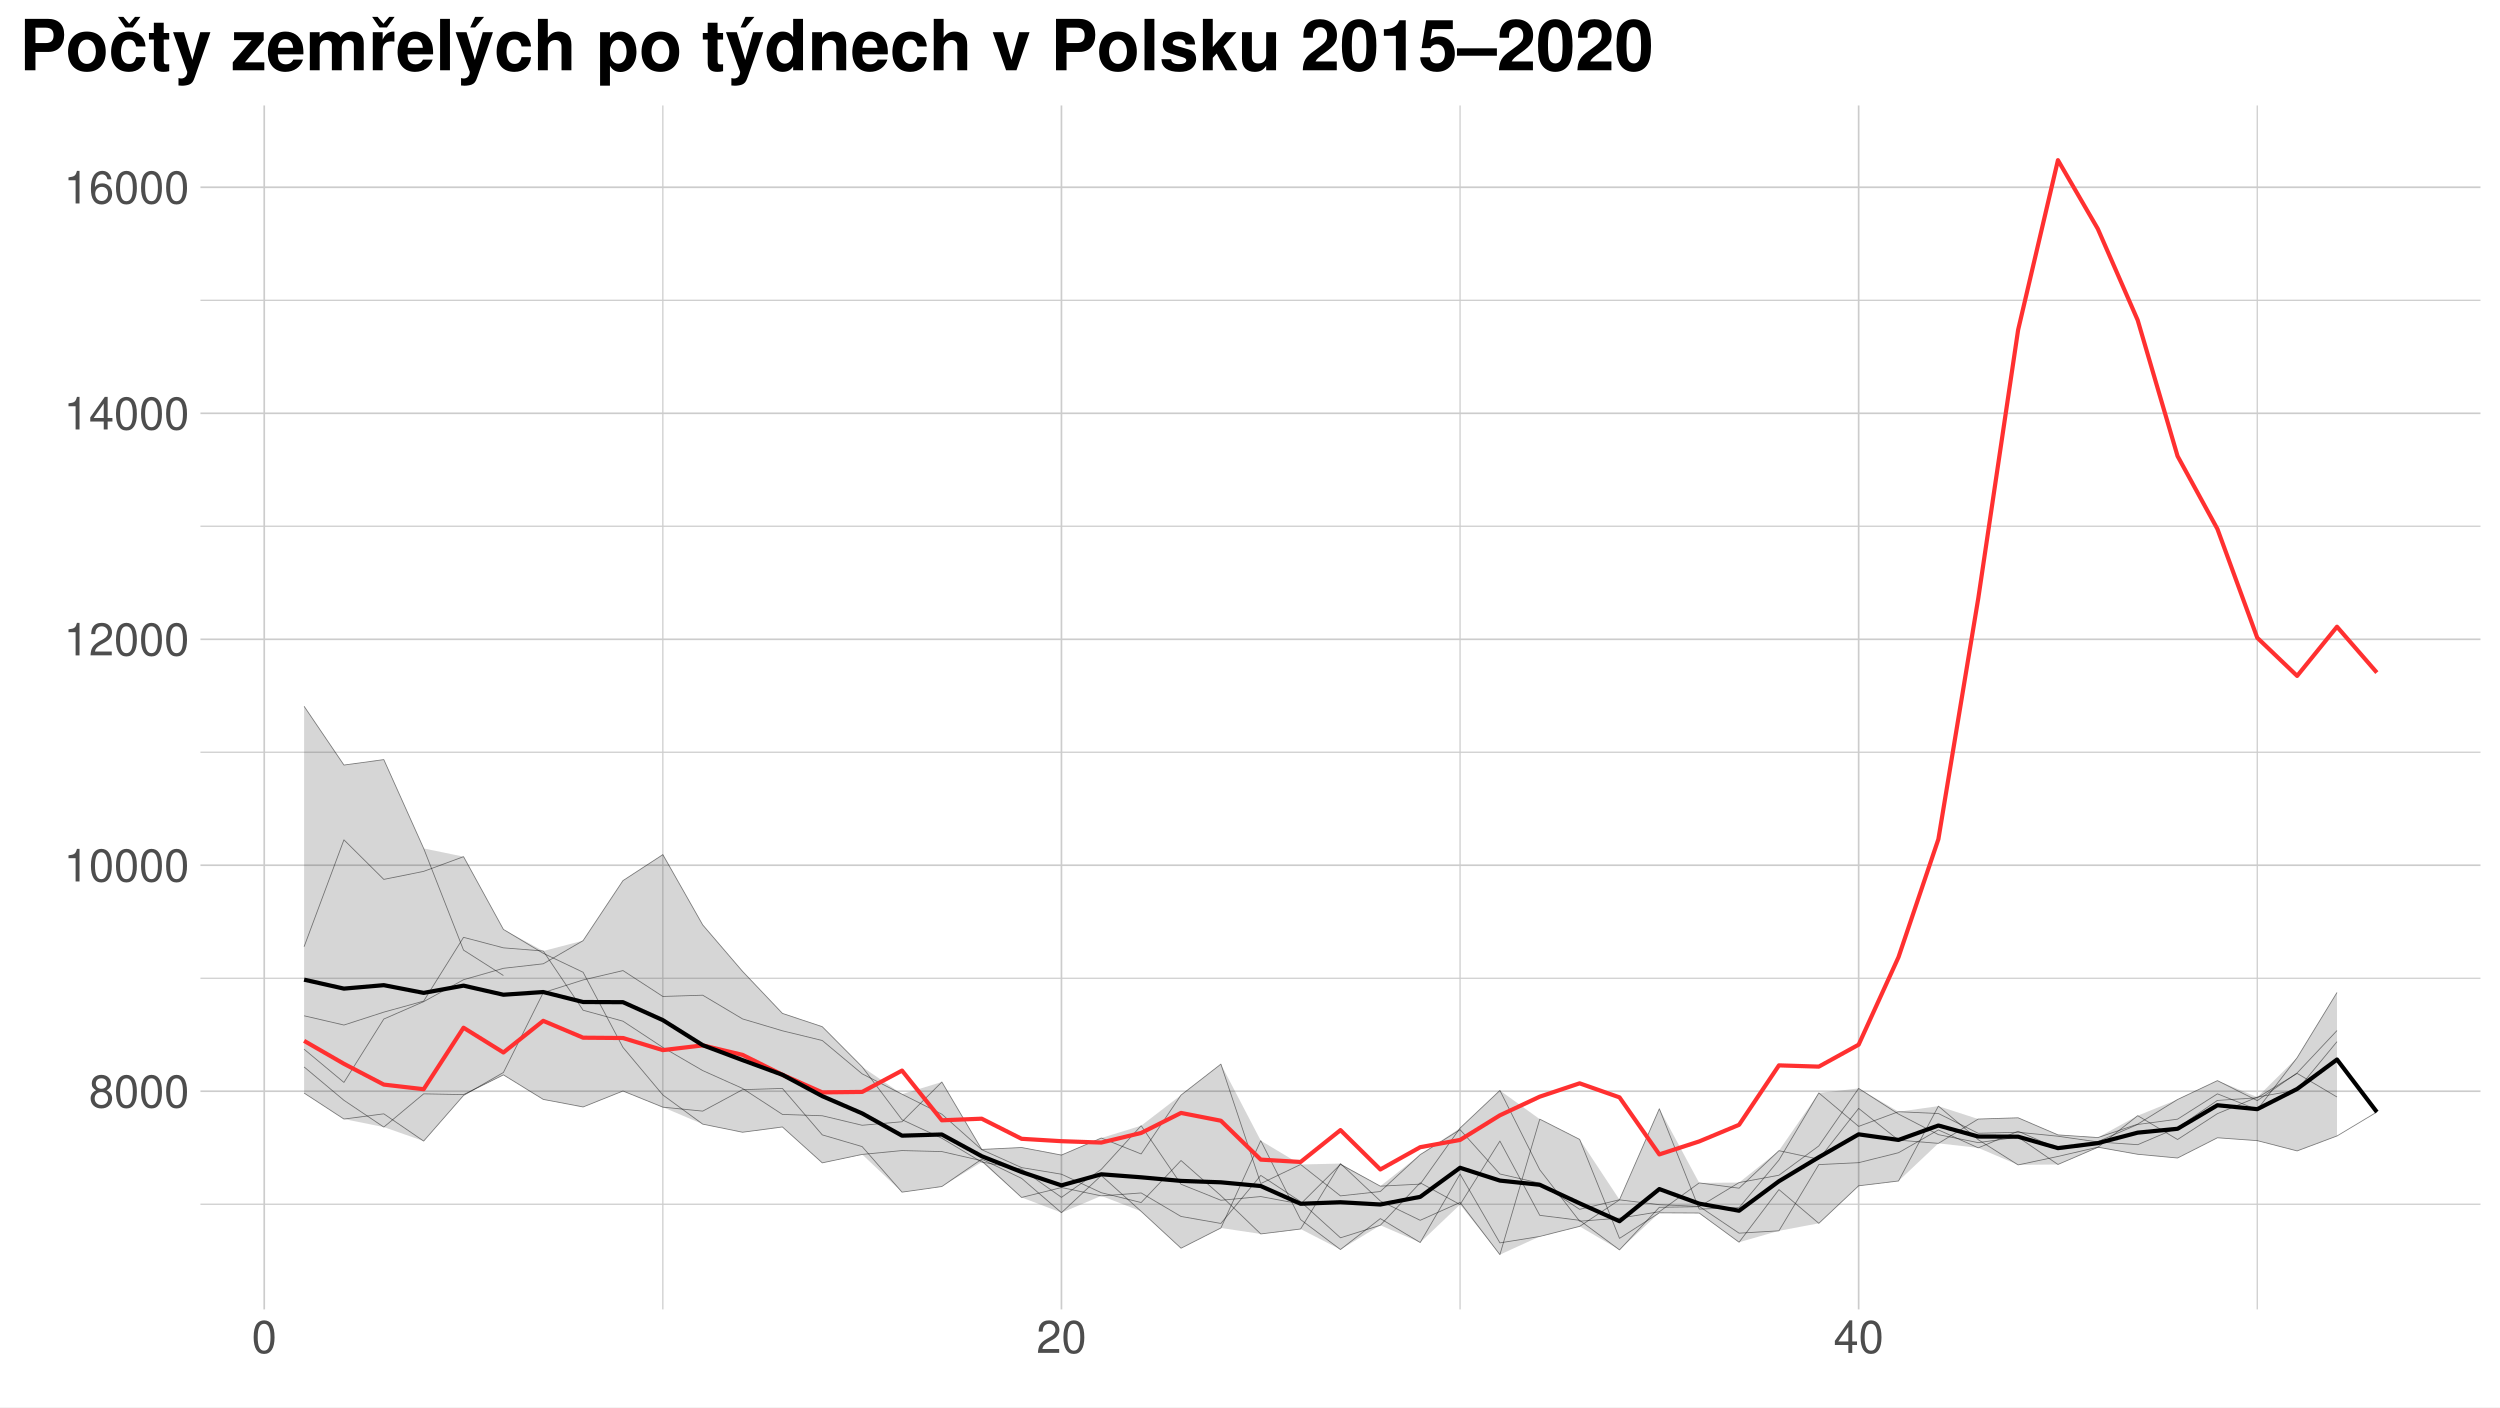
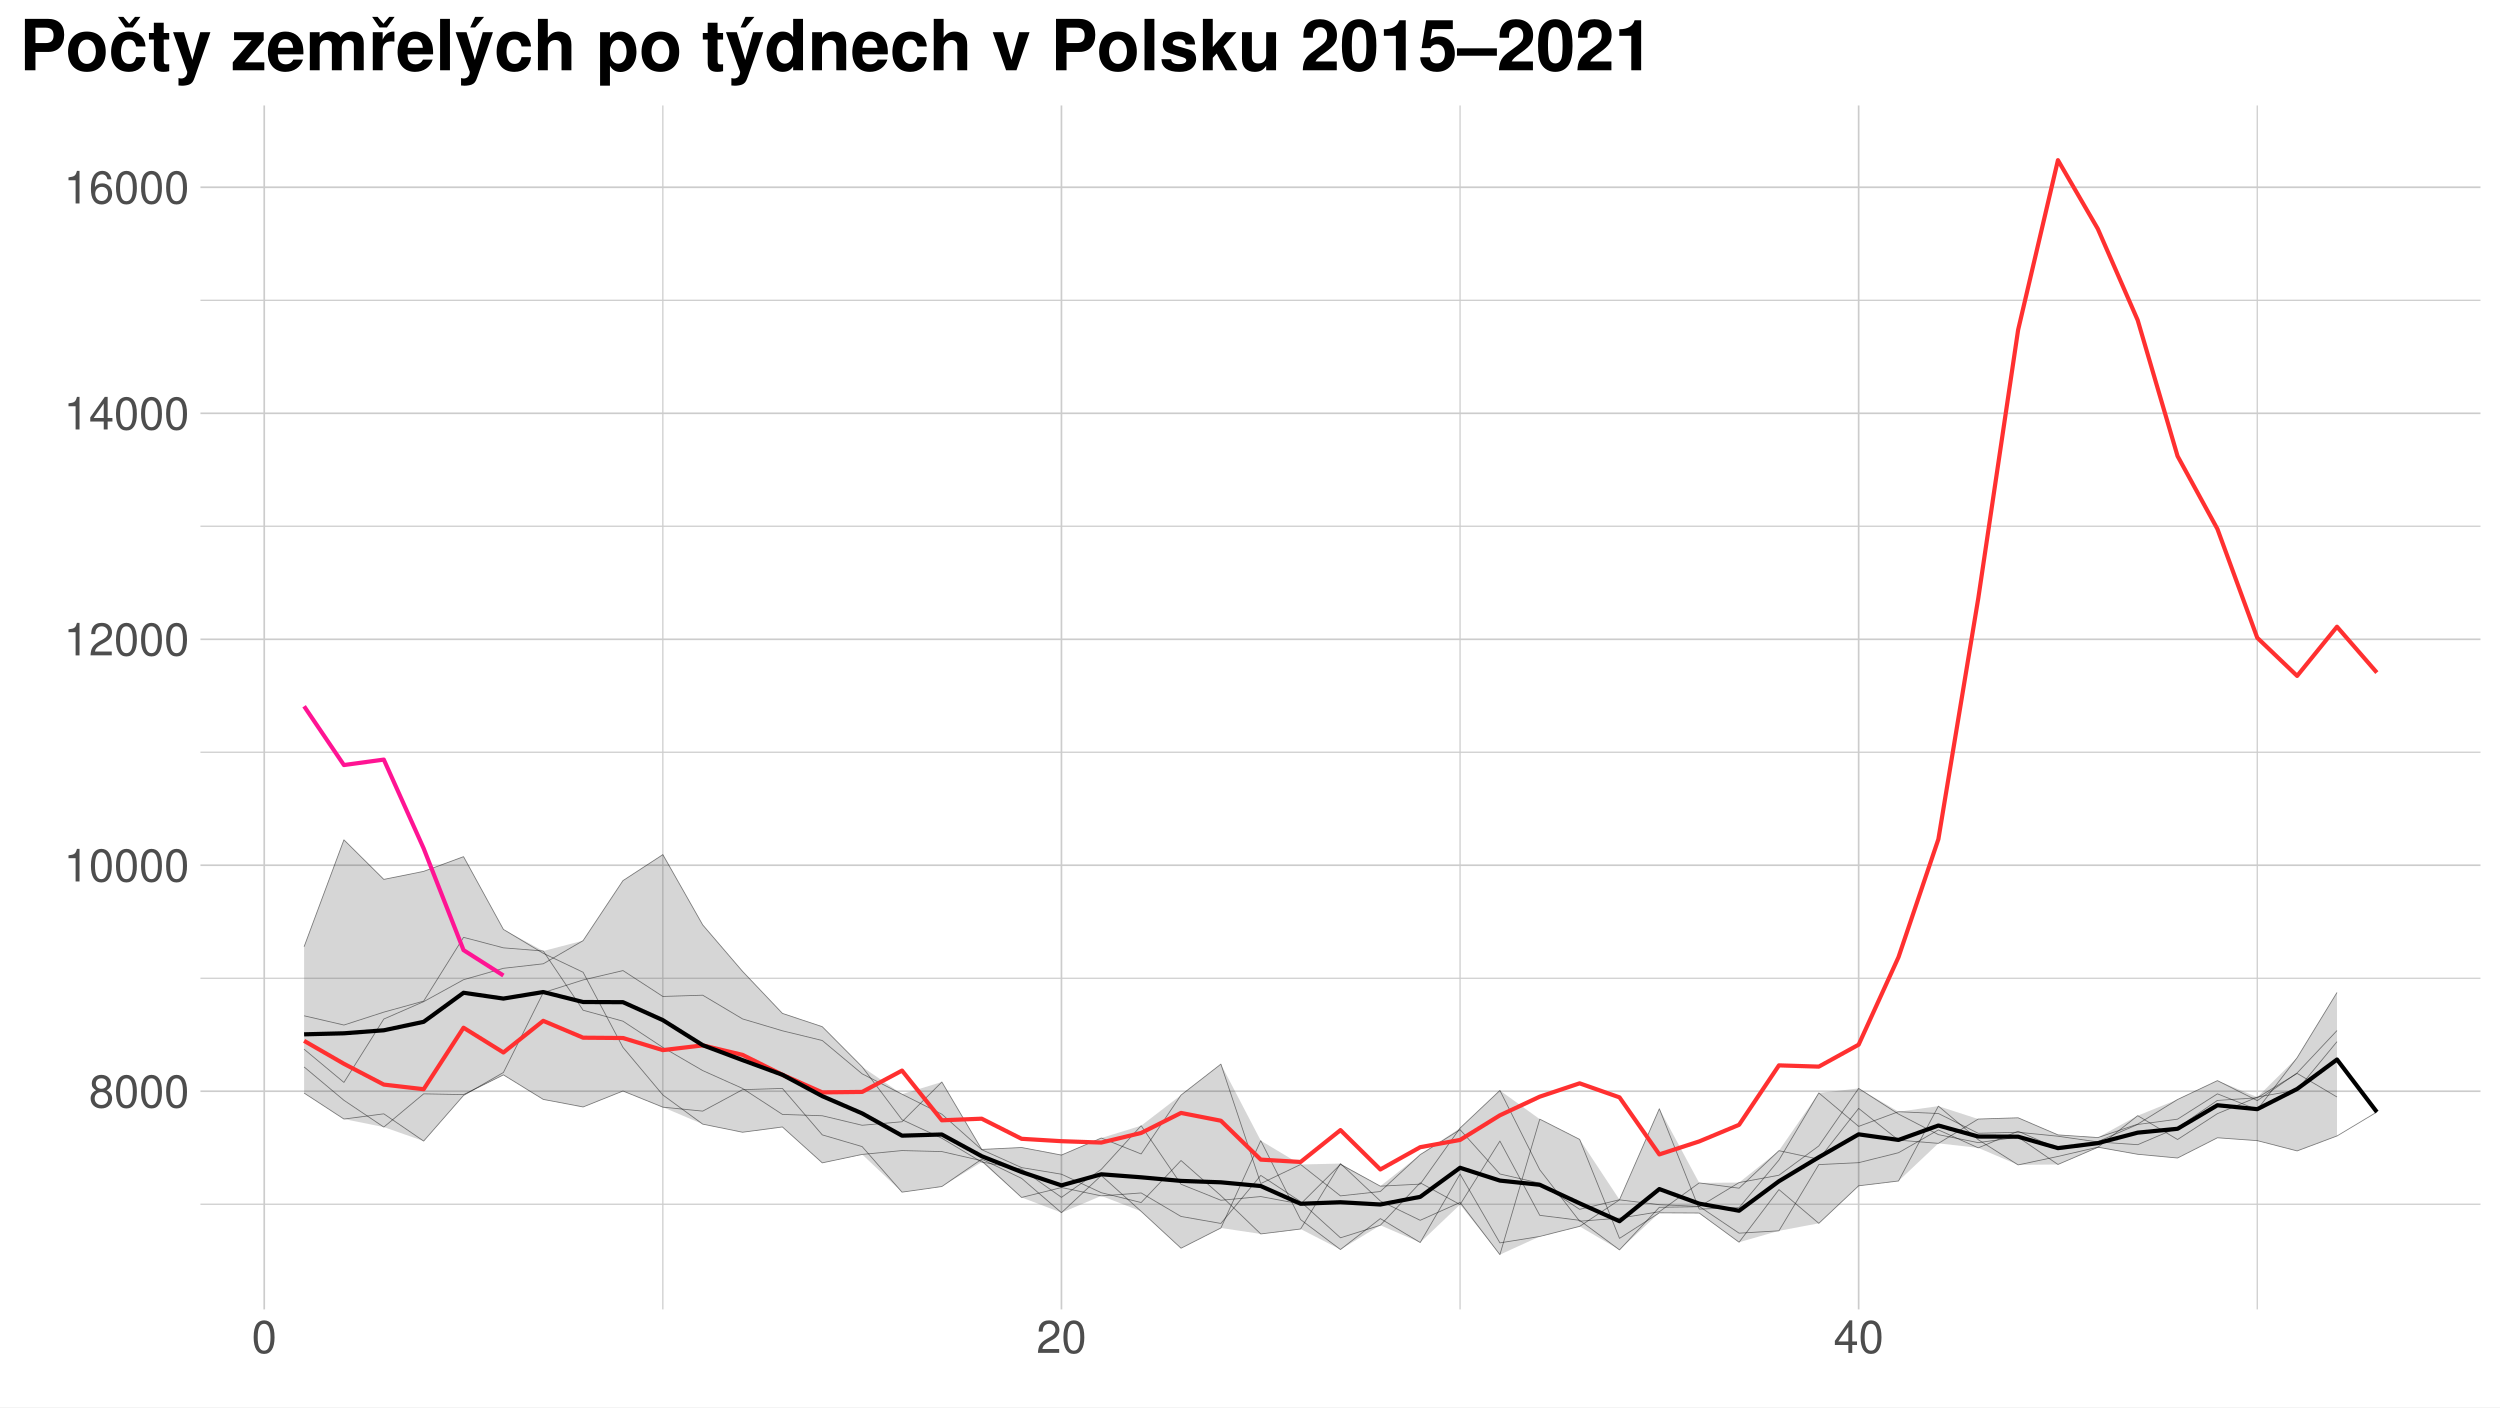
<svg xmlns="http://www.w3.org/2000/svg" class="svglite" width="637.71pt" height="358.97pt" viewBox="0 0 637.71 358.97">
  <defs>
    <style type="text/css">
    .svglite line, .svglite polyline, .svglite polygon, .svglite path, .svglite rect, .svglite circle {
      fill: none;
      stroke: #000000;
      stroke-linecap: round;
      stroke-linejoin: round;
      stroke-miterlimit: 10.00;
    }
  </style>
  </defs>
  <rect width="100%" height="100%" style="stroke: none; fill: #FFFFFF;" />
  <defs>
    <clipPath id="cpMC4wMHw2MzcuNzF8MC4wMHwzNTguOTc=">
      <rect x="0.00" y="0.00" width="637.71" height="358.97" />
    </clipPath>
  </defs>
  <g clip-path="url(#cpMC4wMHw2MzcuNzF8MC4wMHwzNTguOTc=)">
</g>
  <defs>
    <clipPath id="cpNTEuMTN8NjMyLjczfDI2LjkwfDMzNC4wMA==">
      <rect x="51.13" y="26.90" width="581.60" height="307.10" />
    </clipPath>
  </defs>
  <g clip-path="url(#cpNTEuMTN8NjMyLjczfDI2LjkwfDMzNC4wMA==)">
    <polyline points="51.13,307.18 632.73,307.18 " style="stroke-width: 0.32; stroke: #CCCCCC; stroke-linecap: butt;" />
    <polyline points="51.13,249.54 632.73,249.54 " style="stroke-width: 0.32; stroke: #CCCCCC; stroke-linecap: butt;" />
    <polyline points="51.13,191.89 632.73,191.89 " style="stroke-width: 0.32; stroke: #CCCCCC; stroke-linecap: butt;" />
    <polyline points="51.13,134.24 632.73,134.24 " style="stroke-width: 0.32; stroke: #CCCCCC; stroke-linecap: butt;" />
    <polyline points="51.13,76.60 632.73,76.60 " style="stroke-width: 0.32; stroke: #CCCCCC; stroke-linecap: butt;" />
    <polyline points="169.08,334.00 169.08,26.90 " style="stroke-width: 0.32; stroke: #CCCCCC; stroke-linecap: butt;" />
    <polyline points="372.44,334.00 372.44,26.90 " style="stroke-width: 0.32; stroke: #CCCCCC; stroke-linecap: butt;" />
    <polyline points="575.79,334.00 575.79,26.90 " style="stroke-width: 0.32; stroke: #CCCCCC; stroke-linecap: butt;" />
    <polyline points="51.13,278.36 632.73,278.36 " style="stroke-width: 0.43; stroke: #CCCCCC; stroke-linecap: butt;" />
    <polyline points="51.13,220.71 632.73,220.71 " style="stroke-width: 0.43; stroke: #CCCCCC; stroke-linecap: butt;" />
    <polyline points="51.13,163.07 632.73,163.07 " style="stroke-width: 0.43; stroke: #CCCCCC; stroke-linecap: butt;" />
    <polyline points="51.13,105.42 632.73,105.42 " style="stroke-width: 0.43; stroke: #CCCCCC; stroke-linecap: butt;" />
    <polyline points="51.13,47.77 632.73,47.77 " style="stroke-width: 0.43; stroke: #CCCCCC; stroke-linecap: butt;" />
    <polyline points="67.40,334.00 67.40,26.90 " style="stroke-width: 0.43; stroke: #CCCCCC; stroke-linecap: butt;" />
    <polyline points="270.76,334.00 270.76,26.90 " style="stroke-width: 0.43; stroke: #CCCCCC; stroke-linecap: butt;" />
    <polyline points="474.11,334.00 474.11,26.90 " style="stroke-width: 0.43; stroke: #CCCCCC; stroke-linecap: butt;" />
    <polyline points="77.57,278.82 87.73,285.45 97.90,284.12 108.07,291.07 118.24,279.43 128.41,273.58 138.57,253.20 148.74,249.97 158.91,247.58 169.08,254.18 179.25,253.86 189.41,259.91 199.58,262.94 209.75,265.42 219.92,273.92 230.09,279.11 240.25,284.21 250.42,293.26 260.59,297.84 270.76,299.52 280.92,304.24 291.09,306.75 301.26,296.03 311.43,304.99 321.60,314.76 331.76,313.50 341.93,296.81 352.10,306.35 362.27,311.28 372.44,306.72 382.60,320.04 392.77,285.48 402.94,290.64 413.11,315.89 423.27,309.37 433.44,309.43 443.61,316.87 453.78,303.44 463.95,312.05 474.11,302.48 484.28,301.25 494.45,282.16 504.62,290.72 514.79,297.15 524.95,294.99 535.12,292.63 545.29,294.44 555.46,295.39 565.63,290.23 575.79,290.96 585.96,293.58 596.13,289.77 606.30,283.66 " style="stroke-width: 0.21; stroke: #000000; stroke-opacity: 0.50; stroke-linecap: butt;" />
    <polyline points="77.57,272.16 87.73,280.67 97.90,287.50 108.07,279.02 118.24,279.22 128.41,274.18 138.57,280.44 148.74,282.37 158.91,278.30 169.08,282.42 179.25,283.43 189.41,277.96 199.58,277.64 209.75,289.49 219.92,292.48 230.09,304.10 240.25,302.66 250.42,295.68 260.59,300.58 270.76,309.34 280.92,299.86 291.09,309.00 301.26,318.40 311.43,313.24 321.60,290.96 331.76,311.10 341.93,318.74 352.10,310.84 362.27,316.95 372.44,299.49 382.60,317.04 392.77,315.40 402.94,312.83 413.11,306.06 423.27,307.30 433.44,307.73 443.61,314.56 453.78,313.96 463.95,297.07 474.11,296.58 484.28,294.04 494.45,288.22 504.62,292.80 514.79,288.56 524.95,293.00 535.12,291.21 545.29,286.83 555.46,285.48 565.63,279.02 575.79,283.06 585.96,269.80 596.13,253.17 " style="stroke-width: 0.21; stroke: #000000; stroke-opacity: 0.50; stroke-linecap: butt;" />
    <polyline points="77.57,241.49 87.73,214.23 97.90,224.32 108.07,222.27 118.24,218.52 128.41,237.08 138.57,243.17 148.74,248.01 158.91,267.18 169.08,279.31 179.25,286.75 189.41,288.82 199.58,287.47 209.75,296.63 219.92,294.47 230.09,293.49 240.25,293.75 250.42,296.09 260.59,305.45 270.76,302.92 280.92,305.05 291.09,304.30 301.26,310.30 311.43,312.08 321.60,299.83 331.76,306.52 341.93,315.74 352.10,312.54 362.27,301.71 372.44,307.27 382.60,291.07 392.77,310.01 402.94,311.28 413.11,318.83 423.27,307.96 433.44,307.82 443.61,301.65 453.78,299.78 463.95,292.31 474.11,277.64 484.28,284.18 494.45,289.43 504.62,291.47 514.79,290.06 524.95,297.04 535.12,292.66 545.29,284.59 555.46,290.67 565.63,284.07 575.79,279.86 585.96,278.04 596.13,265.71 " style="stroke-width: 0.21; stroke: #000000; stroke-opacity: 0.50; stroke-linecap: butt;" />
    <polyline points="77.57,267.64 87.73,276.11 97.90,259.94 108.07,255.50 118.24,249.91 128.41,247.00 138.57,245.85 148.74,239.94 158.91,224.63 169.08,218.00 179.25,235.93 189.41,247.78 199.58,258.50 209.75,261.90 219.92,272.13 230.09,285.62 240.25,290.35 250.42,296.43 260.59,298.22 270.76,305.42 280.92,298.28 291.09,287.15 301.26,302.08 311.43,306.17 321.60,305.22 331.76,307.13 341.93,297.01 352.10,302.57 362.27,302.05 372.44,287.76 382.60,278.16 392.77,298.39 402.94,311.51 413.11,310.73 423.27,309.09 433.44,301.74 443.61,303.09 453.78,293.52 463.95,295.71 474.11,282.74 484.28,290.84 494.45,291.65 504.62,285.45 514.79,285.13 524.95,289.49 535.12,290.18 545.29,286.75 555.46,280.46 565.63,275.65 575.79,280.75 585.96,273.69 596.13,262.88 " style="stroke-width: 0.21; stroke: #000000; stroke-opacity: 0.50; stroke-linecap: butt;" />
    <polyline points="77.57,259.11 87.73,261.47 97.90,258.18 108.07,255.36 118.24,239.10 128.41,241.78 138.57,242.59 148.74,257.69 158.91,260.49 169.08,267.18 179.25,273.09 189.41,277.64 199.58,284.27 209.75,284.61 219.92,287.04 230.09,286.14 240.25,276.00 250.42,293.20 260.59,292.71 270.76,294.64 280.92,290.29 291.09,294.36 301.26,279.34 311.43,271.44 321.60,301.91 331.76,297.04 341.93,305.05 352.10,303.93 362.27,294.53 372.44,288.16 382.60,299.46 392.77,301.82 402.94,308.48 413.11,306.03 423.27,282.83 433.44,308.42 443.61,308.05 453.78,295.91 463.95,278.79 474.11,287.32 484.28,283.58 494.45,284.04 504.62,289.08 514.79,288.82 524.95,289.83 535.12,291.30 545.29,291.99 555.46,287.67 565.63,280.69 575.79,280.03 585.96,273.81 596.13,279.83 " style="stroke-width: 0.21; stroke: #000000; stroke-opacity: 0.50; stroke-linecap: butt;" />
-     <polyline points="77.57,180.16 87.73,195.15 97.90,193.76 108.07,216.42 118.24,242.36 128.41,248.84 " style="stroke-width: 0.21; stroke: #000000; stroke-opacity: 0.50; stroke-linecap: butt;" />
-     <polygon points="77.57,180.16 87.73,195.15 97.90,193.76 108.07,216.42 118.24,218.52 128.41,237.08 138.57,242.59 148.74,239.94 158.91,224.63 169.08,218.00 179.25,235.93 189.41,247.78 199.58,258.50 209.75,261.90 219.92,272.13 230.09,279.11 240.25,276.00 250.42,293.20 260.59,292.71 270.76,294.64 280.92,290.29 291.09,287.15 301.26,279.34 311.43,271.44 321.60,290.96 331.76,297.04 341.93,296.81 352.10,302.57 362.27,294.53 372.44,287.76 382.60,278.16 392.77,285.48 402.94,290.64 413.11,306.03 423.27,282.83 433.44,301.74 443.61,301.65 453.78,293.52 463.95,278.79 474.11,277.64 484.28,283.58 494.45,282.16 504.62,285.45 514.79,285.13 524.95,289.49 535.12,290.18 545.29,284.59 555.46,280.46 565.63,275.65 575.79,279.86 585.96,269.80 596.13,253.17 596.13,289.77 585.96,293.58 575.79,290.96 565.63,290.23 555.46,295.39 545.29,294.44 535.12,292.66 524.95,297.04 514.79,297.15 504.62,292.80 494.45,291.65 484.28,301.25 474.11,302.48 463.95,312.05 453.78,313.96 443.61,316.87 433.44,309.43 423.27,309.37 413.11,318.83 402.94,312.83 392.77,315.40 382.60,320.04 372.44,307.27 362.27,316.95 352.10,312.54 341.93,318.74 331.76,313.50 321.60,314.76 311.43,313.24 301.26,318.40 291.09,309.00 280.92,305.05 270.76,309.34 260.59,305.45 250.42,296.43 240.25,302.66 230.09,304.10 219.92,294.47 209.75,296.63 199.58,287.47 189.41,288.82 179.25,286.75 169.08,282.42 158.91,278.30 148.74,282.37 138.57,280.44 128.41,274.18 118.24,279.43 108.07,291.07 97.90,287.50 87.73,285.45 77.57,278.82 " style="stroke-width: 0.00; stroke: none; fill: #333333; fill-opacity: 0.20;" />
-     <polyline points="77.57,180.16 87.73,195.15 97.90,193.76 108.07,216.42 118.24,218.52 128.41,237.08 138.57,242.59 148.74,239.94 158.91,224.63 169.08,218.00 179.25,235.93 189.41,247.78 199.58,258.50 209.75,261.90 219.92,272.13 230.09,279.11 240.25,276.00 250.42,293.20 260.59,292.71 270.76,294.64 280.92,290.29 291.09,287.15 301.26,279.34 311.43,271.44 321.60,290.96 331.76,297.04 341.93,296.81 352.10,302.57 362.27,294.53 372.44,287.76 382.60,278.16 392.77,285.48 402.94,290.64 413.11,306.03 423.27,282.83 433.44,301.74 443.61,301.65 453.78,293.52 463.95,278.79 474.11,277.64 484.28,283.58 494.45,282.16 504.62,285.45 514.79,285.13 524.95,289.49 535.12,290.18 545.29,284.59 555.46,280.46 565.63,275.65 575.79,279.86 585.96,269.80 596.13,253.17 " style="stroke-width: 1.07; stroke: none;" />
+     <polygon points="77.57,241.49 87.73,214.23 97.90,224.32 108.07,222.27 118.24,218.52 128.41,237.08 138.57,242.59 148.74,239.94 158.91,224.63 169.08,218.00 179.25,235.93 189.41,247.78 199.58,258.50 209.75,261.90 219.92,272.13 230.09,279.11 240.25,276.00 250.42,293.20 260.59,292.71 270.76,294.64 280.92,290.29 291.09,287.15 301.26,279.34 311.43,271.44 321.60,290.96 331.76,297.04 341.93,296.81 352.10,302.57 362.27,294.53 372.44,287.76 382.60,278.16 392.77,285.48 402.94,290.64 413.11,306.03 423.27,282.83 433.44,301.74 443.61,301.65 453.78,293.52 463.95,278.79 474.11,277.64 484.28,283.58 494.45,282.16 504.62,285.45 514.79,285.13 524.95,289.49 535.12,290.18 545.29,284.59 555.46,280.46 565.63,275.65 575.79,279.86 585.96,269.80 596.13,253.17 596.13,289.77 585.96,293.58 575.79,290.96 565.63,290.23 555.46,295.39 545.29,294.44 535.12,292.66 524.95,297.04 514.79,297.15 504.62,292.80 494.45,291.65 484.28,301.25 474.11,302.48 463.95,312.05 453.78,313.96 443.61,316.87 433.44,309.43 423.27,309.37 413.11,318.83 402.94,312.83 392.77,315.40 382.60,320.04 372.44,307.27 362.27,316.95 352.10,312.54 341.93,318.74 331.76,313.50 321.60,314.76 311.43,313.24 301.26,318.40 291.09,309.00 280.92,305.05 270.76,309.34 260.59,305.45 250.42,296.43 240.25,302.66 230.09,304.10 219.92,294.47 209.75,296.63 199.58,287.47 189.41,288.82 179.25,286.75 169.08,282.42 158.91,278.30 148.74,282.37 138.57,280.44 128.41,274.18 118.24,279.43 108.07,291.07 97.90,287.50 87.73,285.45 77.57,278.82 " style="stroke-width: 0.00; stroke: none; fill: #333333; fill-opacity: 0.20;" />
+     <polyline points="77.57,241.49 87.73,214.23 97.90,224.32 108.07,222.27 118.24,218.52 128.41,237.08 138.57,242.59 148.74,239.94 158.91,224.63 169.08,218.00 179.25,235.93 189.41,247.78 199.58,258.50 209.75,261.90 219.92,272.13 230.09,279.11 240.25,276.00 250.42,293.20 260.59,292.71 270.76,294.64 280.92,290.29 291.09,287.15 301.26,279.34 311.43,271.44 321.60,290.96 331.76,297.04 341.93,296.81 352.10,302.57 362.27,294.53 372.44,287.76 382.60,278.16 392.77,285.48 402.94,290.64 413.11,306.03 423.27,282.83 433.44,301.74 443.61,301.65 453.78,293.52 463.95,278.79 474.11,277.64 484.28,283.58 494.45,282.16 504.62,285.45 514.79,285.13 524.95,289.49 535.12,290.18 545.29,284.59 555.46,280.46 565.63,275.65 575.79,279.86 585.96,269.80 596.13,253.17 " style="stroke-width: 1.07; stroke: none;" />
    <polyline points="596.13,289.77 585.96,293.58 575.79,290.96 565.63,290.23 555.46,295.39 545.29,294.44 535.12,292.66 524.95,297.04 514.79,297.15 504.62,292.80 494.45,291.65 484.28,301.25 474.11,302.48 463.95,312.05 453.78,313.96 443.61,316.87 433.44,309.43 423.27,309.37 413.11,318.83 402.94,312.83 392.77,315.40 382.60,320.04 372.44,307.27 362.27,316.95 352.10,312.54 341.93,318.74 331.76,313.50 321.60,314.76 311.43,313.24 301.26,318.40 291.09,309.00 280.92,305.05 270.76,309.34 260.59,305.45 250.42,296.43 240.25,302.66 230.09,304.10 219.92,294.47 209.75,296.63 199.58,287.47 189.41,288.82 179.25,286.75 169.08,282.42 158.91,278.30 148.74,282.37 138.57,280.44 128.41,274.18 118.24,279.43 108.07,291.07 97.90,287.50 87.73,285.45 77.57,278.82 " style="stroke-width: 1.07; stroke: none;" />
    <polyline points="77.57,265.50 87.73,271.36 97.90,276.66 108.07,277.84 118.24,262.16 128.41,268.47 138.57,260.40 148.74,264.70 158.91,264.78 169.08,267.87 179.25,266.66 189.41,269.08 199.58,274.15 209.75,278.65 219.92,278.53 230.09,273.09 240.25,285.77 250.42,285.36 260.59,290.49 270.76,291.10 280.92,291.45 291.09,289.00 301.26,283.89 311.43,285.88 321.60,295.80 331.76,296.40 341.93,288.27 352.10,298.31 362.27,292.63 372.44,290.78 382.60,284.50 392.77,279.74 402.94,276.34 413.11,279.92 423.27,294.47 433.44,291.16 443.61,286.92 453.78,271.76 463.95,272.08 474.11,266.48 484.28,244.15 494.45,214.06 504.62,152.66 514.79,84.15 524.95,40.86 535.12,58.38 545.29,81.67 555.46,116.34 565.63,134.94 575.79,162.69 585.96,172.41 596.13,159.87 606.30,171.57 " style="stroke-width: 1.07; stroke: #FF3030; stroke-linecap: butt;" />
-     <polyline points="77.57,249.90 87.73,252.18 97.90,251.30 108.07,253.27 118.24,251.42 128.41,253.74 138.57,253.05 148.74,255.60 158.91,255.64 169.08,260.22 179.25,266.61 189.41,270.42 199.58,274.16 209.75,279.61 219.92,284.01 230.09,289.69 240.25,289.39 250.42,294.93 260.59,298.96 270.76,302.37 280.92,299.54 291.09,300.31 301.26,301.23 311.43,301.59 321.60,302.54 331.76,307.06 341.93,306.67 352.10,307.25 362.27,305.30 372.44,297.88 382.60,301.15 392.77,302.22 402.94,306.95 413.11,311.51 423.27,303.31 433.44,307.03 443.61,308.84 453.78,301.32 463.95,295.19 474.11,289.35 484.28,290.78 494.45,287.10 504.62,289.91 514.79,289.95 524.95,292.87 535.12,291.60 545.29,288.92 555.46,287.93 565.63,281.93 575.79,282.93 585.96,277.78 596.13,270.27 606.30,283.66 " style="stroke-width: 1.07; stroke-linecap: butt;" />
+     <polyline points="77.57,180.16 87.73,195.15 97.90,193.76 108.07,216.42 118.24,242.36 128.41,248.84 " style="stroke-width: 1.07; stroke: #FF1493; stroke-linecap: butt;" />
+     <polyline points="77.57,263.84 87.73,263.58 97.90,262.81 108.07,260.65 118.24,253.24 128.41,254.72 138.57,253.05 148.74,255.60 158.91,255.64 169.08,260.22 179.25,266.61 189.41,270.42 199.58,274.16 209.75,279.61 219.92,284.01 230.09,289.69 240.25,289.39 250.42,294.93 260.59,298.96 270.76,302.37 280.92,299.54 291.09,300.31 301.26,301.23 311.43,301.59 321.60,302.54 331.76,307.06 341.93,306.67 352.10,307.25 362.27,305.30 372.44,297.88 382.60,301.15 392.77,302.22 402.94,306.95 413.11,311.51 423.27,303.31 433.44,307.03 443.61,308.84 453.78,301.32 463.95,295.19 474.11,289.35 484.28,290.78 494.45,287.10 504.62,289.91 514.79,289.95 524.95,292.87 535.12,291.60 545.29,288.92 555.46,287.93 565.63,281.93 575.79,282.93 585.96,277.78 596.13,270.27 606.30,283.66 " style="stroke-width: 1.07; stroke-linecap: butt;" />
  </g>
  <g clip-path="url(#cpMC4wMHw2MzcuNzF8MC4wMHwzNTguOTc=)">
    <text x="48.27" y="282.49" text-anchor="end" style="font-size: 11.50px; fill: #4D4D4D; font-family: Helvetica;" textLength="25.57px" lengthAdjust="spacingAndGlyphs">8000</text>
    <text x="48.27" y="224.84" text-anchor="end" style="font-size: 11.50px; fill: #4D4D4D; font-family: Helvetica;" textLength="31.97px" lengthAdjust="spacingAndGlyphs">10000</text>
    <text x="48.27" y="167.19" text-anchor="end" style="font-size: 11.50px; fill: #4D4D4D; font-family: Helvetica;" textLength="31.97px" lengthAdjust="spacingAndGlyphs">12000</text>
    <text x="48.27" y="109.55" text-anchor="end" style="font-size: 11.50px; fill: #4D4D4D; font-family: Helvetica;" textLength="31.97px" lengthAdjust="spacingAndGlyphs">14000</text>
    <text x="48.27" y="51.90" text-anchor="end" style="font-size: 11.50px; fill: #4D4D4D; font-family: Helvetica;" textLength="31.97px" lengthAdjust="spacingAndGlyphs">16000</text>
    <text x="67.40" y="345.11" text-anchor="middle" style="font-size: 11.50px; fill: #4D4D4D; font-family: Helvetica;" textLength="6.39px" lengthAdjust="spacingAndGlyphs">0</text>
    <text x="270.76" y="345.11" text-anchor="middle" style="font-size: 11.50px; fill: #4D4D4D; font-family: Helvetica;" textLength="12.79px" lengthAdjust="spacingAndGlyphs">20</text>
    <text x="474.11" y="345.11" text-anchor="middle" style="font-size: 11.50px; fill: #4D4D4D; font-family: Helvetica;" textLength="12.79px" lengthAdjust="spacingAndGlyphs">40</text>
-     <text x="4.98" y="17.93" style="font-size: 18.00px; font-weight: bold; font-family: Helvetica;" textLength="417.16px" lengthAdjust="spacingAndGlyphs">Počty zemřelých po týdnech v Polsku 2015–2020</text>
+     <text x="4.98" y="17.93" style="font-size: 18.00px; font-weight: bold; font-family: Helvetica;" textLength="417.16px" lengthAdjust="spacingAndGlyphs">Počty zemřelých po týdnech v Polsku 2015–2021</text>
  </g>
</svg>
